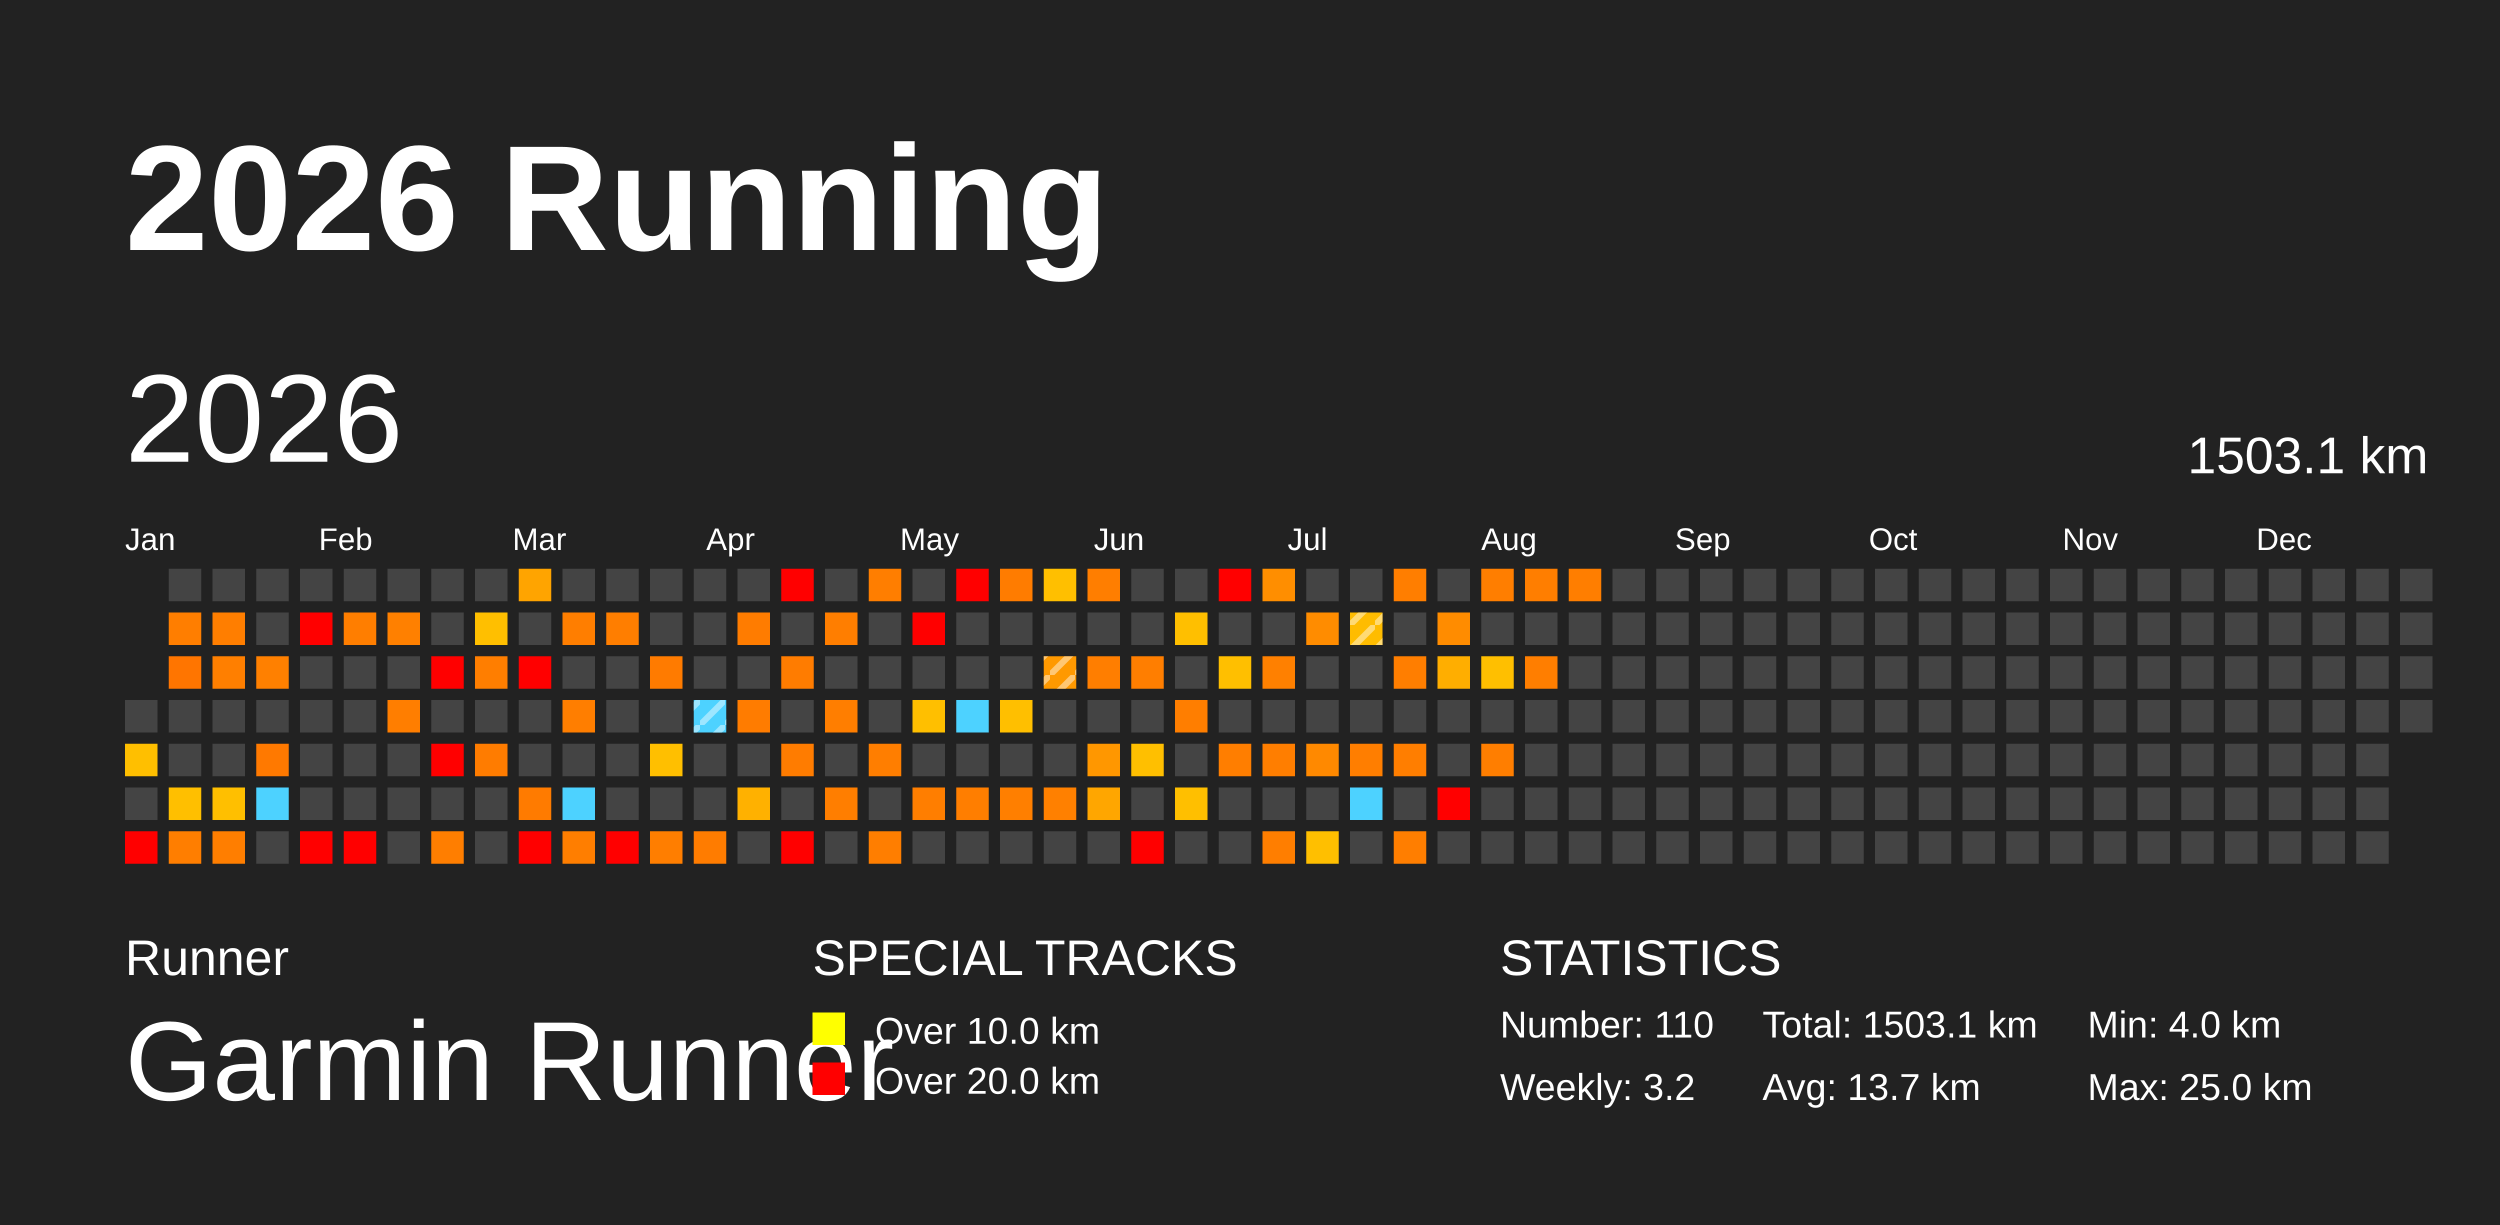
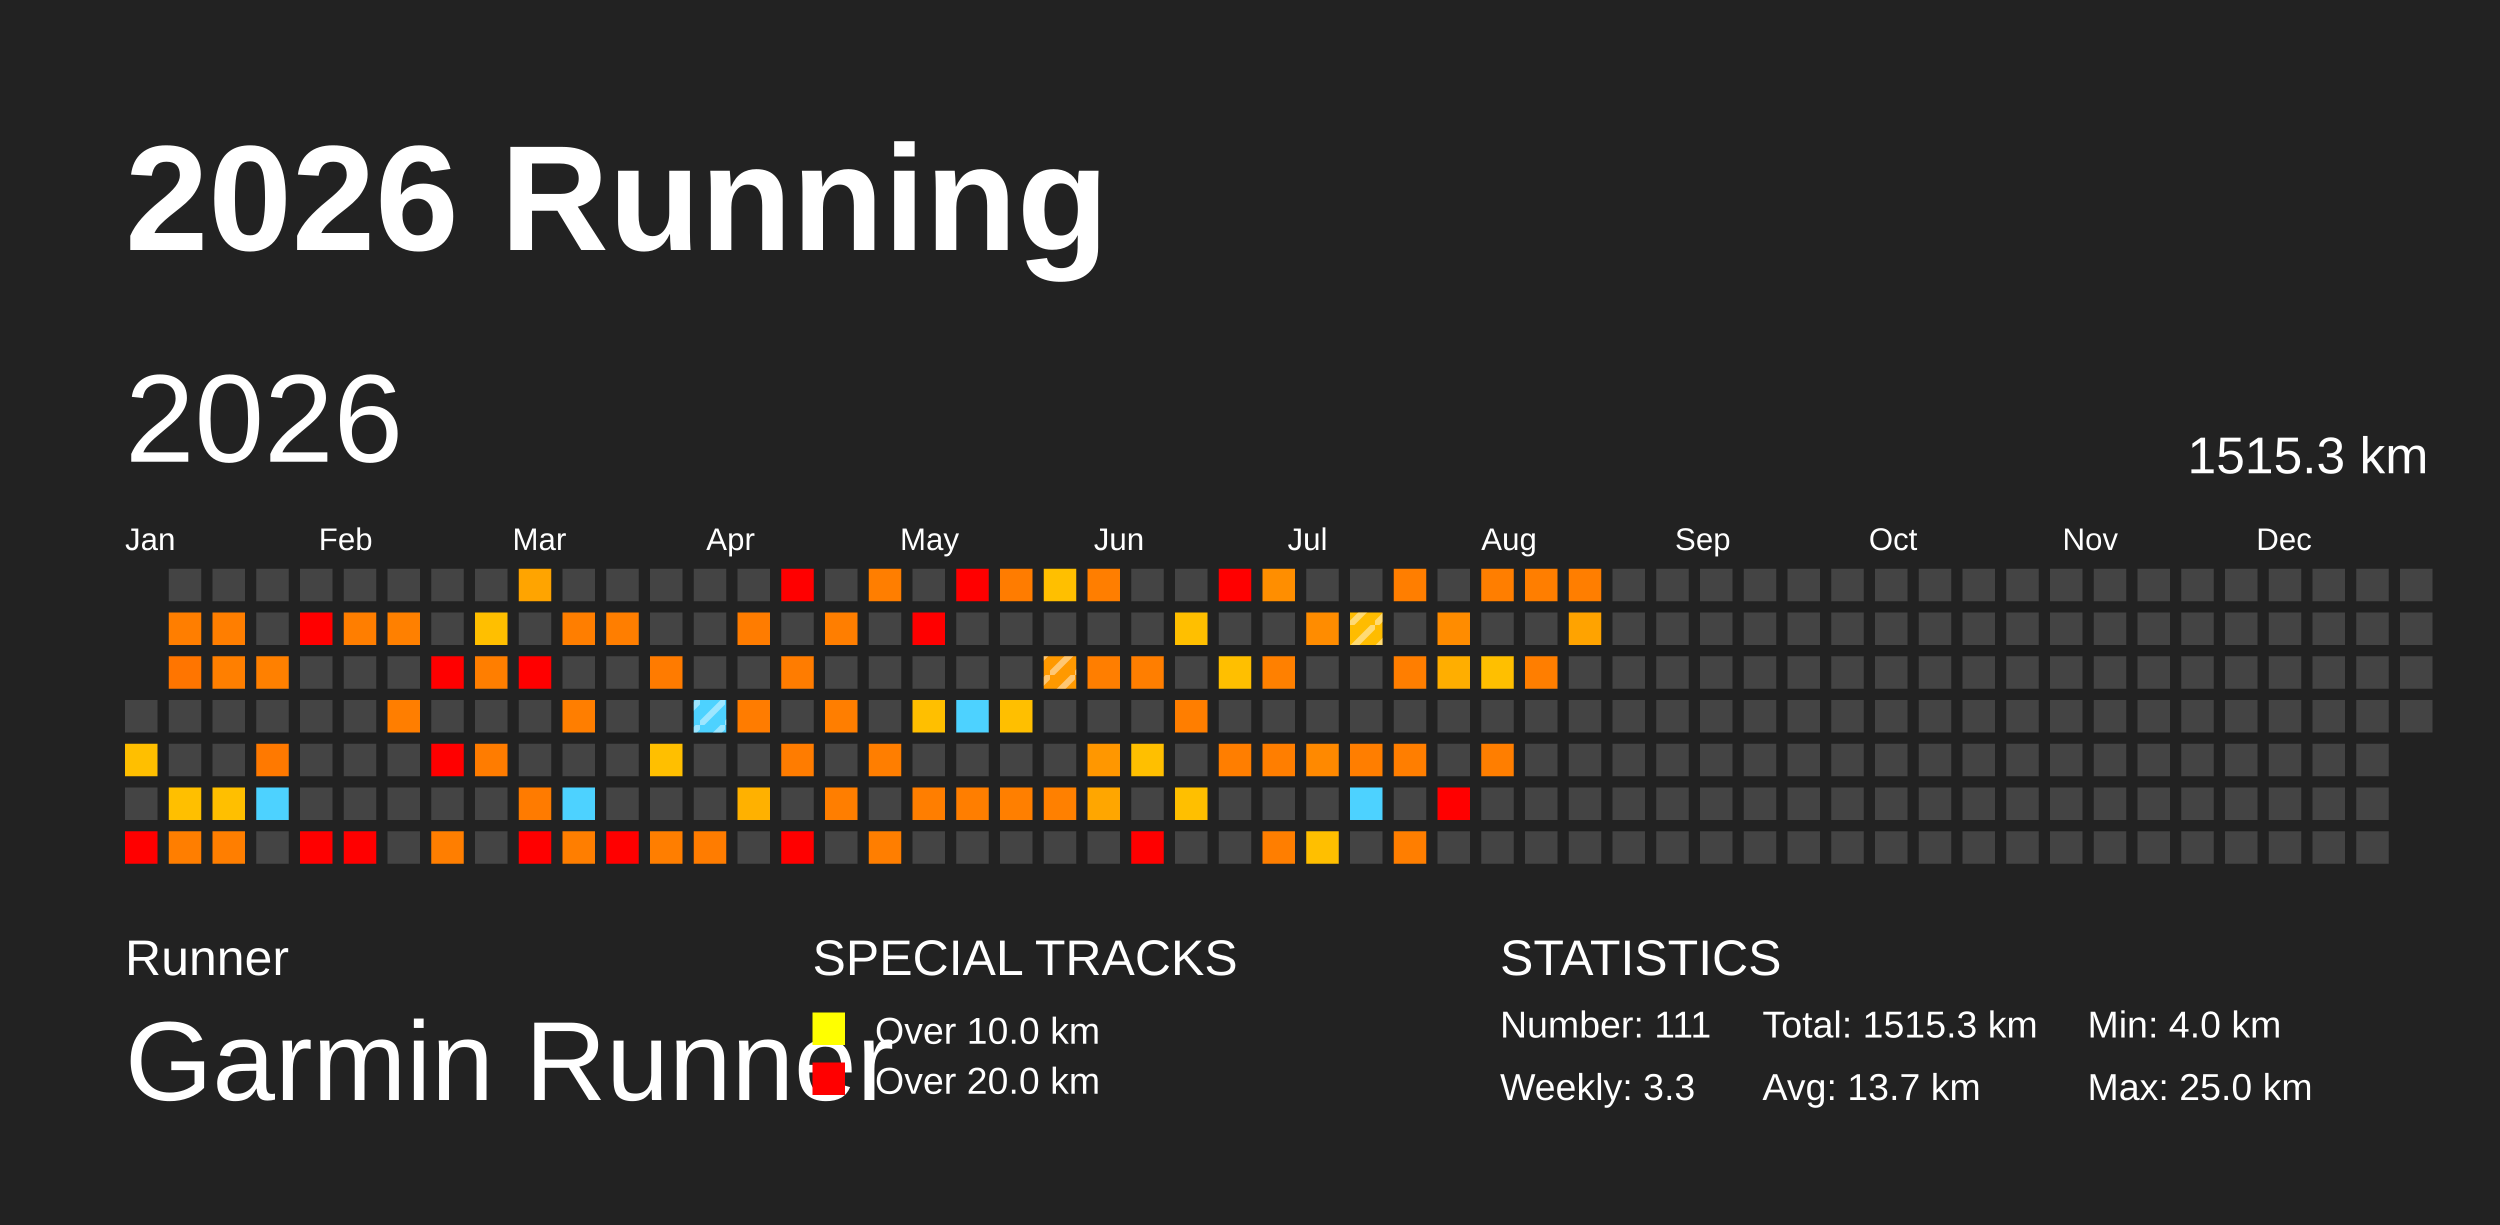
<svg xmlns="http://www.w3.org/2000/svg" baseProfile="full" height="98mm" version="1.1" viewBox="0,0,200,98" width="200mm">
  <defs>
    <pattern height="2" id="indoor-stripe" patternUnits="userSpaceOnUse" width="2">
      <line stroke="white" stroke-opacity="0.45" stroke-width="0.5" x1="0" x2="2" y1="2" y2="0" />
    </pattern>
  </defs>
  <rect fill="#222222" height="98" width="200" x="0" y="0" />
  <text fill="#FFFFFF" style="font-size:12px; font-family:Arial; font-weight:bold;" x="10" y="20">2026 Running</text>
  <text fill="#FFFFFF" style="font-size:4px; font-family:Arial" x="10" y="78">Runner</text>
  <text fill="#FFFFFF" style="font-size:9px; font-family:Arial" x="10" y="88">Garmin Runner</text>
  <text fill="#FFFFFF" style="font-size:4px; font-family:Arial" x="65" y="78">SPECIAL TRACKS</text>
  <rect fill="yellow" height="2.6" width="2.6" x="65" y="81" />
  <text fill="#FFFFFF" style="font-size:3px; font-family:Arial" x="70" y="83.5">Over 10.0 km</text>
  <rect fill="red" height="2.6" width="2.6" x="65" y="85" />
  <text fill="#FFFFFF" style="font-size:3px; font-family:Arial" x="70" y="87.5">Over 20.0 km</text>
  <text fill="#FFFFFF" style="font-size:4px; font-family:Arial" x="120" y="78">STATISTICS</text>
-   <text fill="#FFFFFF" style="font-size:3px; font-family:Arial" x="120" y="83">Number: 110</text>
-   <text fill="#FFFFFF" style="font-size:3px; font-family:Arial" x="120" y="88">Weekly: 3.2</text>
-   <text fill="#FFFFFF" style="font-size:3px; font-family:Arial" x="141" y="83">Total: 1503.1 km</text>
+   <text fill="#FFFFFF" style="font-size:3px; font-family:Arial" x="120" y="83">Number: 111</text>
+   <text fill="#FFFFFF" style="font-size:3px; font-family:Arial" x="120" y="88">Weekly: 3.3</text>
+   <text fill="#FFFFFF" style="font-size:3px; font-family:Arial" x="141" y="83">Total: 1515.3 km</text>
  <text fill="#FFFFFF" style="font-size:3px; font-family:Arial" x="141" y="88">Avg: 13.7 km</text>
  <text fill="#FFFFFF" style="font-size:3px; font-family:Arial" x="167" y="83">Min: 4.0 km</text>
  <text fill="#FFFFFF" style="font-size:3px; font-family:Arial" x="167" y="88">Max: 25.0 km</text>
  <text dominant-baseline="hanging" fill="#FFFFFF" style="font-size:10.0px; font-family:Arial;" x="10" y="30">2026</text>
-   <text dominant-baseline="hanging" fill="#FFFFFF" style="font-size:4.125px; font-family:Arial;" x="175" y="35">1503.1 km</text>
+   <text dominant-baseline="hanging" fill="#FFFFFF" style="font-size:4.125px; font-family:Arial;" x="175" y="35">1515.3 km</text>
  <text fill="#FFFFFF" style="font-size:2.5px; font-family:Arial" x="10.0" y="44">Jan</text>
  <text fill="#FFFFFF" style="font-size:2.5px; font-family:Arial" x="25.5" y="44">Feb</text>
  <text fill="#FFFFFF" style="font-size:2.5px; font-family:Arial" x="41.0" y="44">Mar</text>
  <text fill="#FFFFFF" style="font-size:2.5px; font-family:Arial" x="56.5" y="44">Apr</text>
  <text fill="#FFFFFF" style="font-size:2.5px; font-family:Arial" x="72.0" y="44">May</text>
  <text fill="#FFFFFF" style="font-size:2.5px; font-family:Arial" x="87.5" y="44">Jun</text>
  <text fill="#FFFFFF" style="font-size:2.5px; font-family:Arial" x="103.0" y="44">Jul</text>
  <text fill="#FFFFFF" style="font-size:2.5px; font-family:Arial" x="118.5" y="44">Aug</text>
  <text fill="#FFFFFF" style="font-size:2.5px; font-family:Arial" x="134.0" y="44">Sep</text>
  <text fill="#FFFFFF" style="font-size:2.5px; font-family:Arial" x="149.5" y="44">Oct</text>
  <text fill="#FFFFFF" style="font-size:2.5px; font-family:Arial" x="165.0" y="44">Nov</text>
  <text fill="#FFFFFF" style="font-size:2.5px; font-family:Arial" x="180.5" y="44">Dec</text>
  <rect fill="#444444" height="2.6" width="2.6" x="10.0" y="56.0" />
  <rect fill="#ffbf00" height="2.6" width="2.6" x="10.0" y="59.5" />
  <rect fill="#444444" height="2.6" width="2.6" x="10.0" y="63.0" />
  <rect fill="red" height="2.6" width="2.6" x="10.0" y="66.5" />
  <rect fill="#444444" height="2.6" width="2.6" x="13.5" y="45.5" />
  <rect fill="#ff7e00" height="2.6" width="2.6" x="13.5" y="49.0" />
  <rect fill="#ff7500" height="2.6" width="2.6" x="13.5" y="52.5" />
  <rect fill="#444444" height="2.6" width="2.6" x="13.5" y="56.0" />
  <rect fill="#444444" height="2.6" width="2.6" x="13.5" y="59.5" />
  <rect fill="#ffbf00" height="2.6" width="2.6" x="13.5" y="63.0" />
  <rect fill="#ff7e00" height="2.6" width="2.6" x="13.5" y="66.5" />
  <rect fill="#444444" height="2.6" width="2.6" x="17.0" y="45.5" />
  <rect fill="#ff7e00" height="2.6" width="2.6" x="17.0" y="49.0" />
  <rect fill="#ff7f00" height="2.6" width="2.6" x="17.0" y="52.5" />
  <rect fill="#444444" height="2.6" width="2.6" x="17.0" y="56.0" />
  <rect fill="#444444" height="2.6" width="2.6" x="17.0" y="59.5" />
  <rect fill="#ffbf00" height="2.6" width="2.6" x="17.0" y="63.0" />
  <rect fill="#ff7e00" height="2.6" width="2.6" x="17.0" y="66.5" />
  <rect fill="#444444" height="2.6" width="2.6" x="20.5" y="45.5" />
  <rect fill="#444444" height="2.6" width="2.6" x="20.5" y="49.0" />
  <rect fill="#ff8000" height="2.6" width="2.6" x="20.5" y="52.5" />
  <rect fill="#444444" height="2.6" width="2.6" x="20.5" y="56.0" />
  <rect fill="#ff7900" height="2.6" width="2.6" x="20.5" y="59.5" />
  <rect fill="#4dd2ff" height="2.6" width="2.6" x="20.5" y="63.0" />
  <rect fill="#444444" height="2.6" width="2.6" x="20.5" y="66.5" />
  <rect fill="#444444" height="2.6" width="2.6" x="24.0" y="45.5" />
  <rect fill="red" height="2.6" width="2.6" x="24.0" y="49.0" />
  <rect fill="#444444" height="2.6" width="2.6" x="24.0" y="52.5" />
  <rect fill="#444444" height="2.6" width="2.6" x="24.0" y="56.0" />
  <rect fill="#444444" height="2.6" width="2.6" x="24.0" y="59.5" />
  <rect fill="#444444" height="2.6" width="2.6" x="24.0" y="63.0" />
  <rect fill="red" height="2.6" width="2.6" x="24.0" y="66.5" />
  <rect fill="#444444" height="2.6" width="2.6" x="27.5" y="45.5" />
  <rect fill="#ff7e00" height="2.6" width="2.6" x="27.5" y="49.0" />
  <rect fill="#444444" height="2.6" width="2.6" x="27.5" y="52.5" />
  <rect fill="#444444" height="2.6" width="2.6" x="27.5" y="56.0" />
  <rect fill="#444444" height="2.6" width="2.6" x="27.5" y="59.5" />
  <rect fill="#444444" height="2.6" width="2.6" x="27.5" y="63.0" />
  <rect fill="red" height="2.6" width="2.6" x="27.5" y="66.5" />
  <rect fill="#444444" height="2.6" width="2.6" x="31.0" y="45.5" />
  <rect fill="#ff8000" height="2.6" width="2.6" x="31.0" y="49.0" />
  <rect fill="#444444" height="2.6" width="2.6" x="31.0" y="52.5" />
  <rect fill="#ff7e00" height="2.6" width="2.6" x="31.0" y="56.0" />
  <rect fill="#444444" height="2.6" width="2.6" x="31.0" y="59.5" />
  <rect fill="#444444" height="2.6" width="2.6" x="31.0" y="63.0" />
  <rect fill="#444444" height="2.6" width="2.6" x="31.0" y="66.5" />
  <rect fill="#444444" height="2.6" width="2.6" x="34.5" y="45.5" />
  <rect fill="#444444" height="2.6" width="2.6" x="34.5" y="49.0" />
  <rect fill="red" height="2.6" width="2.6" x="34.5" y="52.5" />
  <rect fill="#444444" height="2.6" width="2.6" x="34.5" y="56.0" />
  <rect fill="red" height="2.6" width="2.6" x="34.5" y="59.5" />
  <rect fill="#444444" height="2.6" width="2.6" x="34.5" y="63.0" />
  <rect fill="#ff7e00" height="2.6" width="2.6" x="34.5" y="66.5" />
  <rect fill="#444444" height="2.6" width="2.6" x="38.0" y="45.5" />
  <rect fill="#ffbf00" height="2.6" width="2.6" x="38.0" y="49.0" />
  <rect fill="#ff7e00" height="2.6" width="2.6" x="38.0" y="52.5" />
  <rect fill="#444444" height="2.6" width="2.6" x="38.0" y="56.0" />
  <rect fill="#ff7c00" height="2.6" width="2.6" x="38.0" y="59.5" />
  <rect fill="#444444" height="2.6" width="2.6" x="38.0" y="63.0" />
  <rect fill="#444444" height="2.6" width="2.6" x="38.0" y="66.5" />
  <rect fill="#ffa400" height="2.6" width="2.6" x="41.5" y="45.5" />
  <rect fill="#444444" height="2.6" width="2.6" x="41.5" y="49.0" />
  <rect fill="red" height="2.6" width="2.6" x="41.5" y="52.5" />
  <rect fill="#444444" height="2.6" width="2.6" x="41.5" y="56.0" />
  <rect fill="#444444" height="2.6" width="2.6" x="41.5" y="59.5" />
  <rect fill="#ff7b00" height="2.6" width="2.6" x="41.5" y="63.0" />
  <rect fill="red" height="2.6" width="2.6" x="41.5" y="66.5" />
  <rect fill="#444444" height="2.6" width="2.6" x="45.0" y="45.5" />
  <rect fill="#ff7e00" height="2.6" width="2.6" x="45.0" y="49.0" />
  <rect fill="#444444" height="2.6" width="2.6" x="45.0" y="52.5" />
  <rect fill="#ff7e00" height="2.6" width="2.6" x="45.0" y="56.0" />
  <rect fill="#444444" height="2.6" width="2.6" x="45.0" y="59.5" />
  <rect fill="#4dd2ff" height="2.6" width="2.6" x="45.0" y="63.0" />
  <rect fill="#ff7e00" height="2.6" width="2.6" x="45.0" y="66.5" />
  <rect fill="#444444" height="2.6" width="2.6" x="48.5" y="45.5" />
  <rect fill="#ff7e00" height="2.6" width="2.6" x="48.5" y="49.0" />
  <rect fill="#444444" height="2.6" width="2.6" x="48.5" y="52.5" />
  <rect fill="#444444" height="2.6" width="2.6" x="48.5" y="56.0" />
  <rect fill="#444444" height="2.6" width="2.6" x="48.5" y="59.5" />
  <rect fill="#444444" height="2.6" width="2.6" x="48.5" y="63.0" />
  <rect fill="red" height="2.6" width="2.6" x="48.5" y="66.5" />
  <rect fill="#444444" height="2.6" width="2.6" x="52.0" y="45.5" />
  <rect fill="#444444" height="2.6" width="2.6" x="52.0" y="49.0" />
  <rect fill="#ff7b00" height="2.6" width="2.6" x="52.0" y="52.5" />
  <rect fill="#444444" height="2.6" width="2.6" x="52.0" y="56.0" />
  <rect fill="#ffbf00" height="2.6" width="2.6" x="52.0" y="59.5" />
  <rect fill="#444444" height="2.6" width="2.6" x="52.0" y="63.0" />
  <rect fill="#ff7e00" height="2.6" width="2.6" x="52.0" y="66.5" />
  <rect fill="#444444" height="2.6" width="2.6" x="55.5" y="45.5" />
  <rect fill="#444444" height="2.6" width="2.6" x="55.5" y="49.0" />
  <rect fill="#444444" height="2.6" width="2.6" x="55.5" y="52.5" />
  <rect fill="#4dd2ff" height="2.6" width="2.6" x="55.5" y="56.0" />
  <rect fill="url(#indoor-stripe)" height="2.6" style="pointer-events: none;" width="2.6" x="55.5" y="56.0" />
  <rect fill="#444444" height="2.6" width="2.6" x="55.5" y="59.5" />
  <rect fill="#444444" height="2.6" width="2.6" x="55.5" y="63.0" />
  <rect fill="#ff7c00" height="2.6" width="2.6" x="55.5" y="66.5" />
  <rect fill="#444444" height="2.6" width="2.6" x="59.0" y="45.5" />
  <rect fill="#ff7c00" height="2.6" width="2.6" x="59.0" y="49.0" />
  <rect fill="#444444" height="2.6" width="2.6" x="59.0" y="52.5" />
  <rect fill="#ff7c00" height="2.6" width="2.6" x="59.0" y="56.0" />
  <rect fill="#444444" height="2.6" width="2.6" x="59.0" y="59.5" />
  <rect fill="#ffb100" height="2.6" width="2.6" x="59.0" y="63.0" />
  <rect fill="#444444" height="2.6" width="2.6" x="59.0" y="66.5" />
  <rect fill="red" height="2.6" width="2.6" x="62.5" y="45.5" />
  <rect fill="#444444" height="2.6" width="2.6" x="62.5" y="49.0" />
  <rect fill="#ff7c00" height="2.6" width="2.6" x="62.5" y="52.5" />
  <rect fill="#444444" height="2.6" width="2.6" x="62.5" y="56.0" />
  <rect fill="#ff7c00" height="2.6" width="2.6" x="62.5" y="59.5" />
  <rect fill="#444444" height="2.6" width="2.6" x="62.5" y="63.0" />
  <rect fill="red" height="2.6" width="2.6" x="62.5" y="66.5" />
  <rect fill="#444444" height="2.6" width="2.6" x="66.0" y="45.5" />
  <rect fill="#ff7e00" height="2.6" width="2.6" x="66.0" y="49.0" />
  <rect fill="#444444" height="2.6" width="2.6" x="66.0" y="52.5" />
  <rect fill="#ff7e00" height="2.6" width="2.6" x="66.0" y="56.0" />
  <rect fill="#444444" height="2.6" width="2.6" x="66.0" y="59.5" />
  <rect fill="#ff7e00" height="2.6" width="2.6" x="66.0" y="63.0" />
  <rect fill="#444444" height="2.6" width="2.6" x="66.0" y="66.5" />
  <rect fill="#ff7e00" height="2.6" width="2.6" x="69.5" y="45.5" />
  <rect fill="#444444" height="2.6" width="2.6" x="69.5" y="49.0" />
  <rect fill="#444444" height="2.6" width="2.6" x="69.5" y="52.5" />
  <rect fill="#444444" height="2.6" width="2.6" x="69.5" y="56.0" />
  <rect fill="#ff7e00" height="2.6" width="2.6" x="69.5" y="59.5" />
  <rect fill="#444444" height="2.6" width="2.6" x="69.5" y="63.0" />
  <rect fill="#ff7e00" height="2.6" width="2.6" x="69.5" y="66.5" />
  <rect fill="#444444" height="2.6" width="2.6" x="73.0" y="45.5" />
  <rect fill="red" height="2.6" width="2.6" x="73.0" y="49.0" />
  <rect fill="#444444" height="2.6" width="2.6" x="73.0" y="52.5" />
  <rect fill="#ffbf00" height="2.6" width="2.6" x="73.0" y="56.0" />
  <rect fill="#444444" height="2.6" width="2.6" x="73.0" y="59.5" />
  <rect fill="#ff7e00" height="2.6" width="2.6" x="73.0" y="63.0" />
  <rect fill="#444444" height="2.6" width="2.6" x="73.0" y="66.5" />
  <rect fill="red" height="2.6" width="2.6" x="76.5" y="45.5" />
  <rect fill="#444444" height="2.6" width="2.6" x="76.5" y="49.0" />
  <rect fill="#444444" height="2.6" width="2.6" x="76.5" y="52.5" />
  <rect fill="#4dd2ff" height="2.6" width="2.6" x="76.5" y="56.0" />
  <rect fill="#444444" height="2.6" width="2.6" x="76.5" y="59.5" />
  <rect fill="#ff7e00" height="2.6" width="2.6" x="76.5" y="63.0" />
  <rect fill="#444444" height="2.6" width="2.6" x="76.5" y="66.5" />
  <rect fill="#ff7c00" height="2.6" width="2.6" x="80.0" y="45.5" />
  <rect fill="#444444" height="2.6" width="2.6" x="80.0" y="49.0" />
  <rect fill="#444444" height="2.6" width="2.6" x="80.0" y="52.5" />
  <rect fill="#ffbf00" height="2.6" width="2.6" x="80.0" y="56.0" />
  <rect fill="#444444" height="2.6" width="2.6" x="80.0" y="59.5" />
  <rect fill="#ff7f00" height="2.6" width="2.6" x="80.0" y="63.0" />
  <rect fill="#444444" height="2.6" width="2.6" x="80.0" y="66.5" />
  <rect fill="#ffbf00" height="2.6" width="2.6" x="83.5" y="45.5" />
  <rect fill="#444444" height="2.6" width="2.6" x="83.5" y="49.0" />
  <rect fill="#ff9900" height="2.6" width="2.6" x="83.5" y="52.5" />
  <rect fill="url(#indoor-stripe)" height="2.6" style="pointer-events: none;" width="2.6" x="83.5" y="52.5" />
  <rect fill="#444444" height="2.6" width="2.6" x="83.5" y="56.0" />
  <rect fill="#444444" height="2.6" width="2.6" x="83.5" y="59.5" />
  <rect fill="#ff8000" height="2.6" width="2.6" x="83.5" y="63.0" />
  <rect fill="#444444" height="2.6" width="2.6" x="83.5" y="66.5" />
  <rect fill="#ff7e00" height="2.6" width="2.6" x="87.0" y="45.5" />
  <rect fill="#444444" height="2.6" width="2.6" x="87.0" y="49.0" />
  <rect fill="#ff7e00" height="2.6" width="2.6" x="87.0" y="52.5" />
  <rect fill="#444444" height="2.6" width="2.6" x="87.0" y="56.0" />
  <rect fill="#ff9700" height="2.6" width="2.6" x="87.0" y="59.5" />
  <rect fill="#ffa600" height="2.6" width="2.6" x="87.0" y="63.0" />
  <rect fill="#444444" height="2.6" width="2.6" x="87.0" y="66.5" />
  <rect fill="#444444" height="2.6" width="2.6" x="90.5" y="45.5" />
  <rect fill="#444444" height="2.6" width="2.6" x="90.5" y="49.0" />
  <rect fill="#ff7e00" height="2.6" width="2.6" x="90.5" y="52.5" />
  <rect fill="#444444" height="2.6" width="2.6" x="90.5" y="56.0" />
  <rect fill="#ffbf00" height="2.6" width="2.6" x="90.5" y="59.5" />
  <rect fill="#444444" height="2.6" width="2.6" x="90.5" y="63.0" />
  <rect fill="red" height="2.6" width="2.6" x="90.5" y="66.5" />
  <rect fill="#444444" height="2.6" width="2.6" x="94.0" y="45.5" />
  <rect fill="#ffbf00" height="2.6" width="2.6" x="94.0" y="49.0" />
  <rect fill="#444444" height="2.6" width="2.6" x="94.0" y="52.5" />
  <rect fill="#ff7e00" height="2.6" width="2.6" x="94.0" y="56.0" />
  <rect fill="#444444" height="2.6" width="2.6" x="94.0" y="59.5" />
  <rect fill="#ffbf00" height="2.6" width="2.6" x="94.0" y="63.0" />
  <rect fill="#444444" height="2.6" width="2.6" x="94.0" y="66.5" />
  <rect fill="red" height="2.6" width="2.6" x="97.5" y="45.5" />
  <rect fill="#444444" height="2.6" width="2.6" x="97.5" y="49.0" />
  <rect fill="#ffbf00" height="2.6" width="2.6" x="97.5" y="52.5" />
  <rect fill="#444444" height="2.6" width="2.6" x="97.5" y="56.0" />
  <rect fill="#ff7e00" height="2.6" width="2.6" x="97.5" y="59.5" />
  <rect fill="#444444" height="2.6" width="2.6" x="97.5" y="63.0" />
  <rect fill="#444444" height="2.6" width="2.6" x="97.5" y="66.5" />
  <rect fill="#ff8e00" height="2.6" width="2.6" x="101.0" y="45.5" />
  <rect fill="#444444" height="2.6" width="2.6" x="101.0" y="49.0" />
  <rect fill="#ff8000" height="2.6" width="2.6" x="101.0" y="52.5" />
  <rect fill="#444444" height="2.6" width="2.6" x="101.0" y="56.0" />
  <rect fill="#ff7e00" height="2.6" width="2.6" x="101.0" y="59.5" />
  <rect fill="#444444" height="2.6" width="2.6" x="101.0" y="63.0" />
  <rect fill="#ff7e00" height="2.6" width="2.6" x="101.0" y="66.5" />
  <rect fill="#444444" height="2.6" width="2.6" x="104.5" y="45.5" />
  <rect fill="#ff8c00" height="2.6" width="2.6" x="104.5" y="49.0" />
  <rect fill="#444444" height="2.6" width="2.6" x="104.5" y="52.5" />
  <rect fill="#444444" height="2.6" width="2.6" x="104.5" y="56.0" />
  <rect fill="#ff8900" height="2.6" width="2.6" x="104.5" y="59.5" />
  <rect fill="#444444" height="2.6" width="2.6" x="104.5" y="63.0" />
  <rect fill="#ffbf00" height="2.6" width="2.6" x="104.5" y="66.5" />
  <rect fill="#444444" height="2.6" width="2.6" x="108.0" y="45.5" />
  <rect fill="#ffbc00" height="2.6" width="2.6" x="108.0" y="49.0" />
  <rect fill="url(#indoor-stripe)" height="2.6" style="pointer-events: none;" width="2.6" x="108.0" y="49.0" />
  <rect fill="#444444" height="2.6" width="2.6" x="108.0" y="52.5" />
  <rect fill="#444444" height="2.6" width="2.6" x="108.0" y="56.0" />
  <rect fill="#ff7e00" height="2.6" width="2.6" x="108.0" y="59.5" />
  <rect fill="#4dd2ff" height="2.6" width="2.6" x="108.0" y="63.0" />
  <rect fill="#444444" height="2.6" width="2.6" x="108.0" y="66.5" />
  <rect fill="#ff7e00" height="2.6" width="2.6" x="111.5" y="45.5" />
  <rect fill="#444444" height="2.6" width="2.6" x="111.5" y="49.0" />
  <rect fill="#ff7e00" height="2.6" width="2.6" x="111.5" y="52.5" />
  <rect fill="#444444" height="2.6" width="2.6" x="111.5" y="56.0" />
  <rect fill="#ff7e00" height="2.6" width="2.6" x="111.5" y="59.5" />
  <rect fill="#444444" height="2.6" width="2.6" x="111.5" y="63.0" />
  <rect fill="#ff7e00" height="2.6" width="2.6" x="111.5" y="66.5" />
  <rect fill="#444444" height="2.6" width="2.6" x="115.0" y="45.5" />
  <rect fill="#ff8c00" height="2.6" width="2.6" x="115.0" y="49.0" />
  <rect fill="#ffae00" height="2.6" width="2.6" x="115.0" y="52.5" />
  <rect fill="#444444" height="2.6" width="2.6" x="115.0" y="56.0" />
  <rect fill="#444444" height="2.6" width="2.6" x="115.0" y="59.5" />
  <rect fill="red" height="2.6" width="2.6" x="115.0" y="63.0" />
  <rect fill="#444444" height="2.6" width="2.6" x="115.0" y="66.5" />
  <rect fill="#ff7e00" height="2.6" width="2.6" x="118.5" y="45.5" />
  <rect fill="#444444" height="2.6" width="2.6" x="118.5" y="49.0" />
  <rect fill="#ffbf00" height="2.6" width="2.6" x="118.5" y="52.5" />
  <rect fill="#444444" height="2.6" width="2.6" x="118.5" y="56.0" />
  <rect fill="#ff7e00" height="2.6" width="2.6" x="118.5" y="59.5" />
  <rect fill="#444444" height="2.6" width="2.6" x="118.5" y="63.0" />
  <rect fill="#444444" height="2.6" width="2.6" x="118.5" y="66.5" />
  <rect fill="#ff7e00" height="2.6" width="2.6" x="122.0" y="45.5" />
  <rect fill="#444444" height="2.6" width="2.6" x="122.0" y="49.0" />
  <rect fill="#ff7e00" height="2.6" width="2.6" x="122.0" y="52.5" />
  <rect fill="#444444" height="2.6" width="2.6" x="122.0" y="56.0" />
  <rect fill="#444444" height="2.6" width="2.6" x="122.0" y="59.5" />
  <rect fill="#444444" height="2.6" width="2.6" x="122.0" y="63.0" />
  <rect fill="#444444" height="2.6" width="2.6" x="122.0" y="66.5" />
  <rect fill="#ff7e00" height="2.6" width="2.6" x="125.5" y="45.5" />
-   <rect fill="#444444" height="2.6" width="2.6" x="125.5" y="49.0" />
+   <rect fill="#ffa300" height="2.6" width="2.6" x="125.5" y="49.0" />
  <rect fill="#444444" height="2.6" width="2.6" x="125.5" y="52.5" />
  <rect fill="#444444" height="2.6" width="2.6" x="125.5" y="56.0" />
  <rect fill="#444444" height="2.6" width="2.6" x="125.5" y="59.5" />
  <rect fill="#444444" height="2.6" width="2.6" x="125.5" y="63.0" />
  <rect fill="#444444" height="2.6" width="2.6" x="125.5" y="66.5" />
  <rect fill="#444444" height="2.6" width="2.6" x="129.0" y="45.5" />
  <rect fill="#444444" height="2.6" width="2.6" x="129.0" y="49.0" />
  <rect fill="#444444" height="2.6" width="2.6" x="129.0" y="52.5" />
  <rect fill="#444444" height="2.6" width="2.6" x="129.0" y="56.0" />
  <rect fill="#444444" height="2.6" width="2.6" x="129.0" y="59.5" />
  <rect fill="#444444" height="2.6" width="2.6" x="129.0" y="63.0" />
  <rect fill="#444444" height="2.6" width="2.6" x="129.0" y="66.5" />
  <rect fill="#444444" height="2.6" width="2.6" x="132.5" y="45.5" />
  <rect fill="#444444" height="2.6" width="2.6" x="132.5" y="49.0" />
  <rect fill="#444444" height="2.6" width="2.6" x="132.5" y="52.5" />
  <rect fill="#444444" height="2.6" width="2.6" x="132.5" y="56.0" />
  <rect fill="#444444" height="2.6" width="2.6" x="132.5" y="59.5" />
  <rect fill="#444444" height="2.6" width="2.6" x="132.5" y="63.0" />
  <rect fill="#444444" height="2.6" width="2.6" x="132.5" y="66.5" />
  <rect fill="#444444" height="2.6" width="2.6" x="136.0" y="45.5" />
  <rect fill="#444444" height="2.6" width="2.6" x="136.0" y="49.0" />
  <rect fill="#444444" height="2.6" width="2.6" x="136.0" y="52.5" />
  <rect fill="#444444" height="2.6" width="2.6" x="136.0" y="56.0" />
  <rect fill="#444444" height="2.6" width="2.6" x="136.0" y="59.5" />
  <rect fill="#444444" height="2.6" width="2.6" x="136.0" y="63.0" />
  <rect fill="#444444" height="2.6" width="2.6" x="136.0" y="66.5" />
  <rect fill="#444444" height="2.6" width="2.6" x="139.5" y="45.5" />
  <rect fill="#444444" height="2.6" width="2.6" x="139.5" y="49.0" />
  <rect fill="#444444" height="2.6" width="2.6" x="139.5" y="52.5" />
  <rect fill="#444444" height="2.6" width="2.6" x="139.5" y="56.0" />
  <rect fill="#444444" height="2.6" width="2.6" x="139.5" y="59.5" />
  <rect fill="#444444" height="2.6" width="2.6" x="139.5" y="63.0" />
  <rect fill="#444444" height="2.6" width="2.6" x="139.5" y="66.5" />
  <rect fill="#444444" height="2.6" width="2.6" x="143.0" y="45.5" />
  <rect fill="#444444" height="2.6" width="2.6" x="143.0" y="49.0" />
  <rect fill="#444444" height="2.6" width="2.6" x="143.0" y="52.5" />
  <rect fill="#444444" height="2.6" width="2.6" x="143.0" y="56.0" />
  <rect fill="#444444" height="2.6" width="2.6" x="143.0" y="59.5" />
  <rect fill="#444444" height="2.6" width="2.6" x="143.0" y="63.0" />
  <rect fill="#444444" height="2.6" width="2.6" x="143.0" y="66.5" />
  <rect fill="#444444" height="2.6" width="2.6" x="146.5" y="45.5" />
  <rect fill="#444444" height="2.6" width="2.6" x="146.5" y="49.0" />
  <rect fill="#444444" height="2.6" width="2.6" x="146.5" y="52.5" />
  <rect fill="#444444" height="2.6" width="2.6" x="146.5" y="56.0" />
  <rect fill="#444444" height="2.6" width="2.6" x="146.5" y="59.5" />
  <rect fill="#444444" height="2.6" width="2.6" x="146.5" y="63.0" />
  <rect fill="#444444" height="2.6" width="2.6" x="146.5" y="66.5" />
  <rect fill="#444444" height="2.6" width="2.6" x="150.0" y="45.5" />
  <rect fill="#444444" height="2.6" width="2.6" x="150.0" y="49.0" />
  <rect fill="#444444" height="2.6" width="2.6" x="150.0" y="52.5" />
  <rect fill="#444444" height="2.6" width="2.6" x="150.0" y="56.0" />
  <rect fill="#444444" height="2.6" width="2.6" x="150.0" y="59.5" />
  <rect fill="#444444" height="2.6" width="2.6" x="150.0" y="63.0" />
  <rect fill="#444444" height="2.6" width="2.6" x="150.0" y="66.5" />
  <rect fill="#444444" height="2.6" width="2.6" x="153.5" y="45.5" />
  <rect fill="#444444" height="2.6" width="2.6" x="153.5" y="49.0" />
  <rect fill="#444444" height="2.6" width="2.6" x="153.5" y="52.5" />
  <rect fill="#444444" height="2.6" width="2.6" x="153.5" y="56.0" />
  <rect fill="#444444" height="2.6" width="2.6" x="153.5" y="59.5" />
  <rect fill="#444444" height="2.6" width="2.6" x="153.5" y="63.0" />
  <rect fill="#444444" height="2.6" width="2.6" x="153.5" y="66.5" />
  <rect fill="#444444" height="2.6" width="2.6" x="157.0" y="45.5" />
  <rect fill="#444444" height="2.6" width="2.6" x="157.0" y="49.0" />
  <rect fill="#444444" height="2.6" width="2.6" x="157.0" y="52.5" />
  <rect fill="#444444" height="2.6" width="2.6" x="157.0" y="56.0" />
  <rect fill="#444444" height="2.6" width="2.6" x="157.0" y="59.5" />
  <rect fill="#444444" height="2.6" width="2.6" x="157.0" y="63.0" />
  <rect fill="#444444" height="2.6" width="2.6" x="157.0" y="66.5" />
  <rect fill="#444444" height="2.6" width="2.6" x="160.5" y="45.5" />
  <rect fill="#444444" height="2.6" width="2.6" x="160.5" y="49.0" />
  <rect fill="#444444" height="2.6" width="2.6" x="160.5" y="52.5" />
  <rect fill="#444444" height="2.6" width="2.6" x="160.5" y="56.0" />
  <rect fill="#444444" height="2.6" width="2.6" x="160.5" y="59.5" />
  <rect fill="#444444" height="2.6" width="2.6" x="160.5" y="63.0" />
  <rect fill="#444444" height="2.6" width="2.6" x="160.5" y="66.5" />
  <rect fill="#444444" height="2.6" width="2.6" x="164.0" y="45.5" />
  <rect fill="#444444" height="2.6" width="2.6" x="164.0" y="49.0" />
  <rect fill="#444444" height="2.6" width="2.6" x="164.0" y="52.5" />
  <rect fill="#444444" height="2.6" width="2.6" x="164.0" y="56.0" />
  <rect fill="#444444" height="2.6" width="2.6" x="164.0" y="59.5" />
  <rect fill="#444444" height="2.6" width="2.6" x="164.0" y="63.0" />
  <rect fill="#444444" height="2.6" width="2.6" x="164.0" y="66.5" />
  <rect fill="#444444" height="2.6" width="2.6" x="167.5" y="45.5" />
  <rect fill="#444444" height="2.6" width="2.6" x="167.5" y="49.0" />
  <rect fill="#444444" height="2.6" width="2.6" x="167.5" y="52.5" />
  <rect fill="#444444" height="2.6" width="2.6" x="167.5" y="56.0" />
  <rect fill="#444444" height="2.6" width="2.6" x="167.5" y="59.5" />
  <rect fill="#444444" height="2.6" width="2.6" x="167.5" y="63.0" />
  <rect fill="#444444" height="2.6" width="2.6" x="167.5" y="66.5" />
  <rect fill="#444444" height="2.6" width="2.6" x="171.0" y="45.5" />
  <rect fill="#444444" height="2.6" width="2.6" x="171.0" y="49.0" />
  <rect fill="#444444" height="2.6" width="2.6" x="171.0" y="52.5" />
  <rect fill="#444444" height="2.6" width="2.6" x="171.0" y="56.0" />
  <rect fill="#444444" height="2.6" width="2.6" x="171.0" y="59.5" />
  <rect fill="#444444" height="2.6" width="2.6" x="171.0" y="63.0" />
  <rect fill="#444444" height="2.6" width="2.6" x="171.0" y="66.5" />
  <rect fill="#444444" height="2.6" width="2.6" x="174.5" y="45.5" />
  <rect fill="#444444" height="2.6" width="2.6" x="174.5" y="49.0" />
  <rect fill="#444444" height="2.6" width="2.6" x="174.5" y="52.5" />
  <rect fill="#444444" height="2.6" width="2.6" x="174.5" y="56.0" />
  <rect fill="#444444" height="2.6" width="2.6" x="174.5" y="59.5" />
  <rect fill="#444444" height="2.6" width="2.6" x="174.5" y="63.0" />
  <rect fill="#444444" height="2.6" width="2.6" x="174.5" y="66.5" />
  <rect fill="#444444" height="2.6" width="2.6" x="178.0" y="45.5" />
  <rect fill="#444444" height="2.6" width="2.6" x="178.0" y="49.0" />
  <rect fill="#444444" height="2.6" width="2.6" x="178.0" y="52.5" />
  <rect fill="#444444" height="2.6" width="2.6" x="178.0" y="56.0" />
  <rect fill="#444444" height="2.6" width="2.6" x="178.0" y="59.5" />
  <rect fill="#444444" height="2.6" width="2.6" x="178.0" y="63.0" />
  <rect fill="#444444" height="2.6" width="2.6" x="178.0" y="66.5" />
  <rect fill="#444444" height="2.6" width="2.6" x="181.5" y="45.5" />
  <rect fill="#444444" height="2.6" width="2.6" x="181.5" y="49.0" />
  <rect fill="#444444" height="2.6" width="2.6" x="181.5" y="52.5" />
  <rect fill="#444444" height="2.6" width="2.6" x="181.5" y="56.0" />
  <rect fill="#444444" height="2.6" width="2.6" x="181.5" y="59.5" />
  <rect fill="#444444" height="2.6" width="2.6" x="181.5" y="63.0" />
  <rect fill="#444444" height="2.6" width="2.6" x="181.5" y="66.5" />
  <rect fill="#444444" height="2.6" width="2.6" x="185.0" y="45.5" />
  <rect fill="#444444" height="2.6" width="2.6" x="185.0" y="49.0" />
  <rect fill="#444444" height="2.6" width="2.6" x="185.0" y="52.5" />
  <rect fill="#444444" height="2.6" width="2.6" x="185.0" y="56.0" />
  <rect fill="#444444" height="2.6" width="2.6" x="185.0" y="59.5" />
  <rect fill="#444444" height="2.6" width="2.6" x="185.0" y="63.0" />
  <rect fill="#444444" height="2.6" width="2.6" x="185.0" y="66.5" />
  <rect fill="#444444" height="2.6" width="2.6" x="188.5" y="45.5" />
  <rect fill="#444444" height="2.6" width="2.6" x="188.5" y="49.0" />
  <rect fill="#444444" height="2.6" width="2.6" x="188.5" y="52.5" />
  <rect fill="#444444" height="2.6" width="2.6" x="188.5" y="56.0" />
  <rect fill="#444444" height="2.6" width="2.6" x="188.5" y="59.5" />
  <rect fill="#444444" height="2.6" width="2.6" x="188.5" y="63.0" />
  <rect fill="#444444" height="2.6" width="2.6" x="188.5" y="66.5" />
  <rect fill="#444444" height="2.6" width="2.6" x="192.0" y="45.5" />
  <rect fill="#444444" height="2.6" width="2.6" x="192.0" y="49.0" />
  <rect fill="#444444" height="2.6" width="2.6" x="192.0" y="52.5" />
  <rect fill="#444444" height="2.6" width="2.6" x="192.0" y="56.0" />
</svg>
